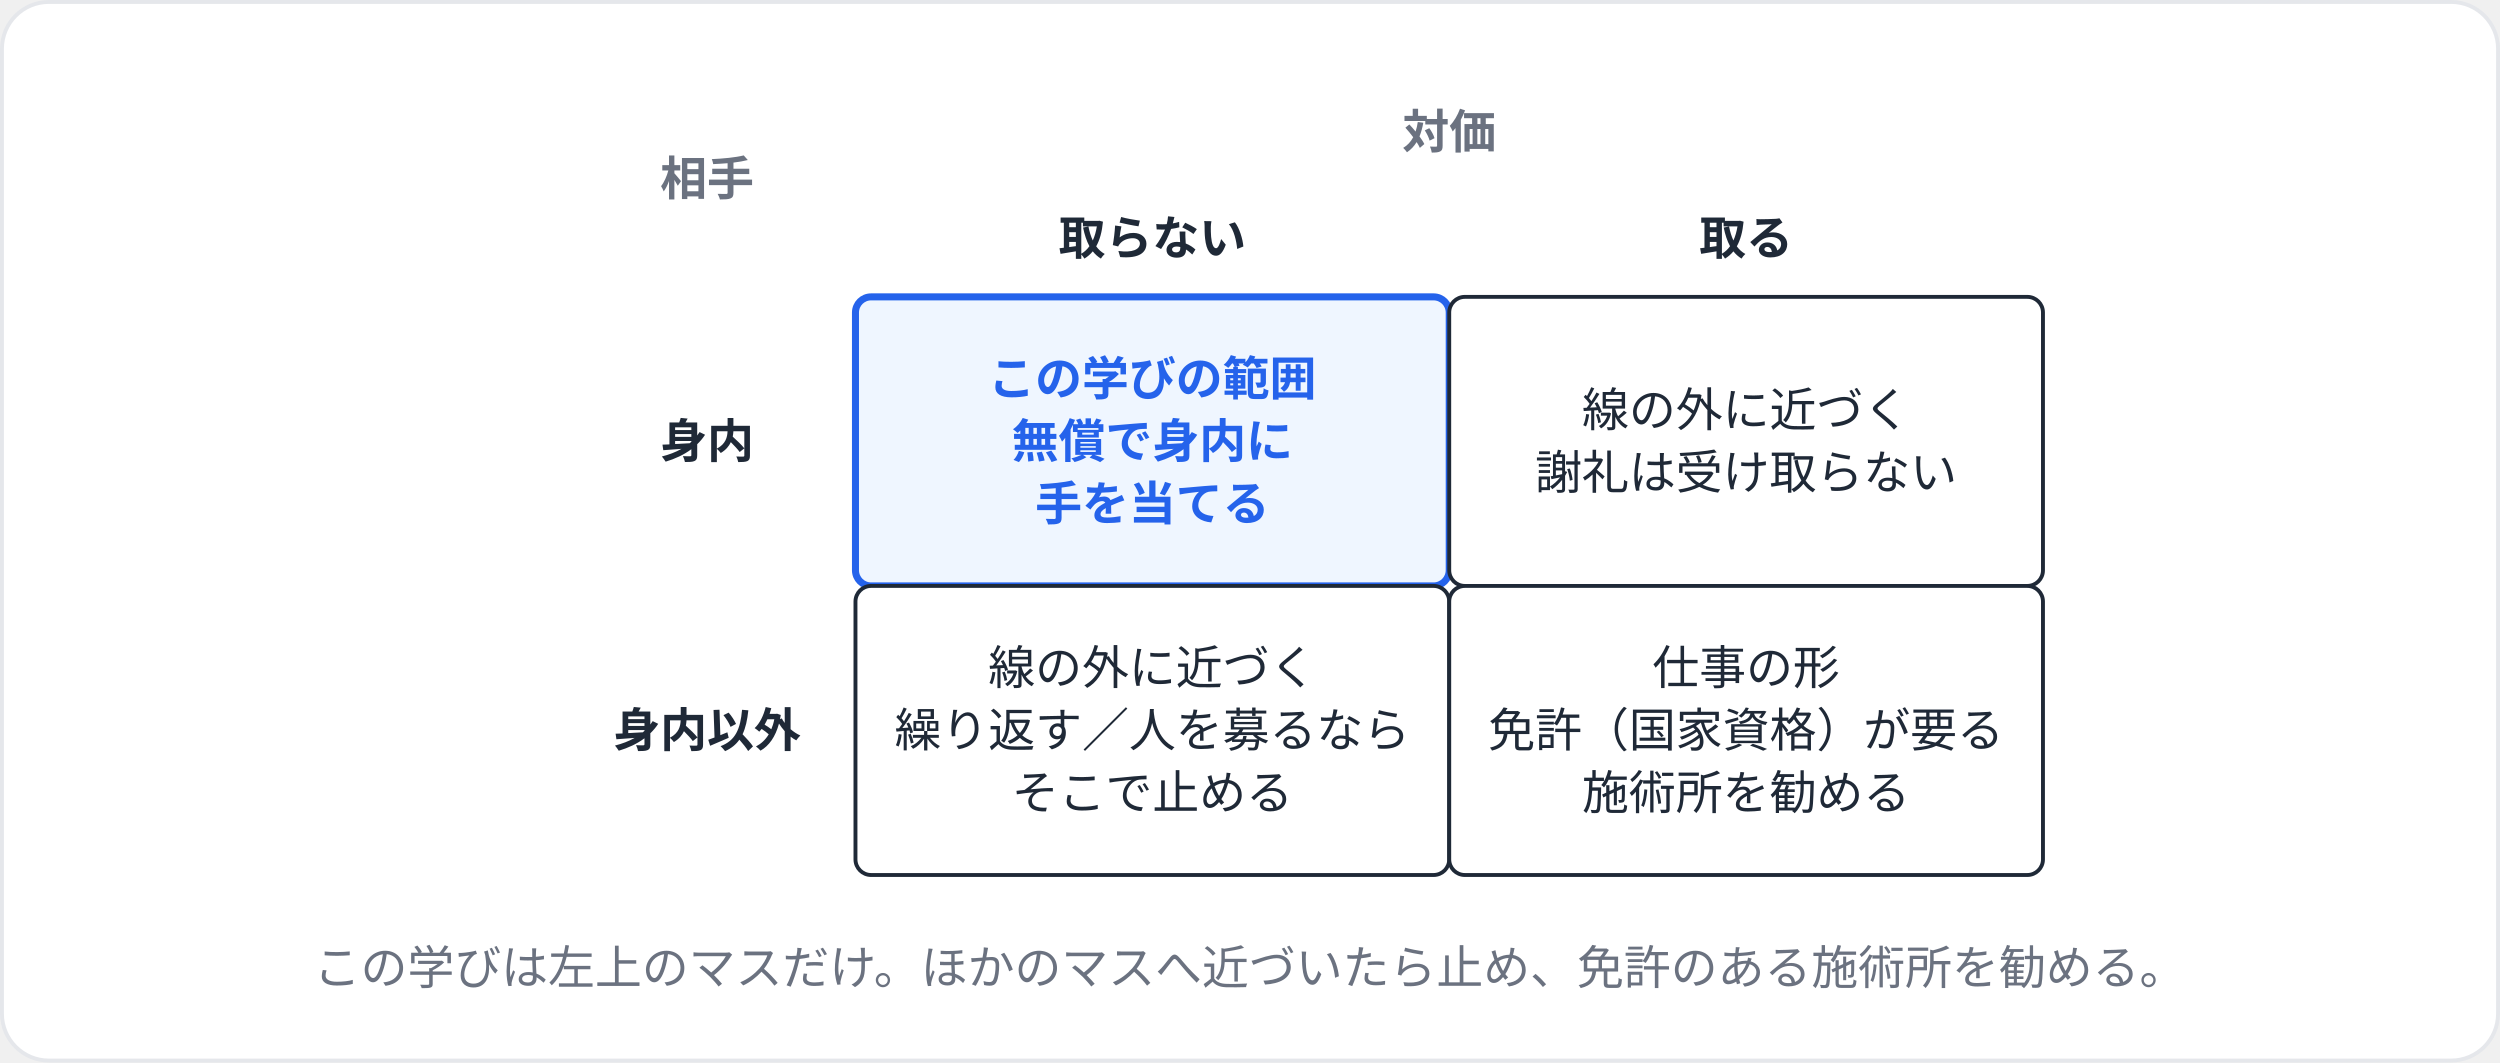
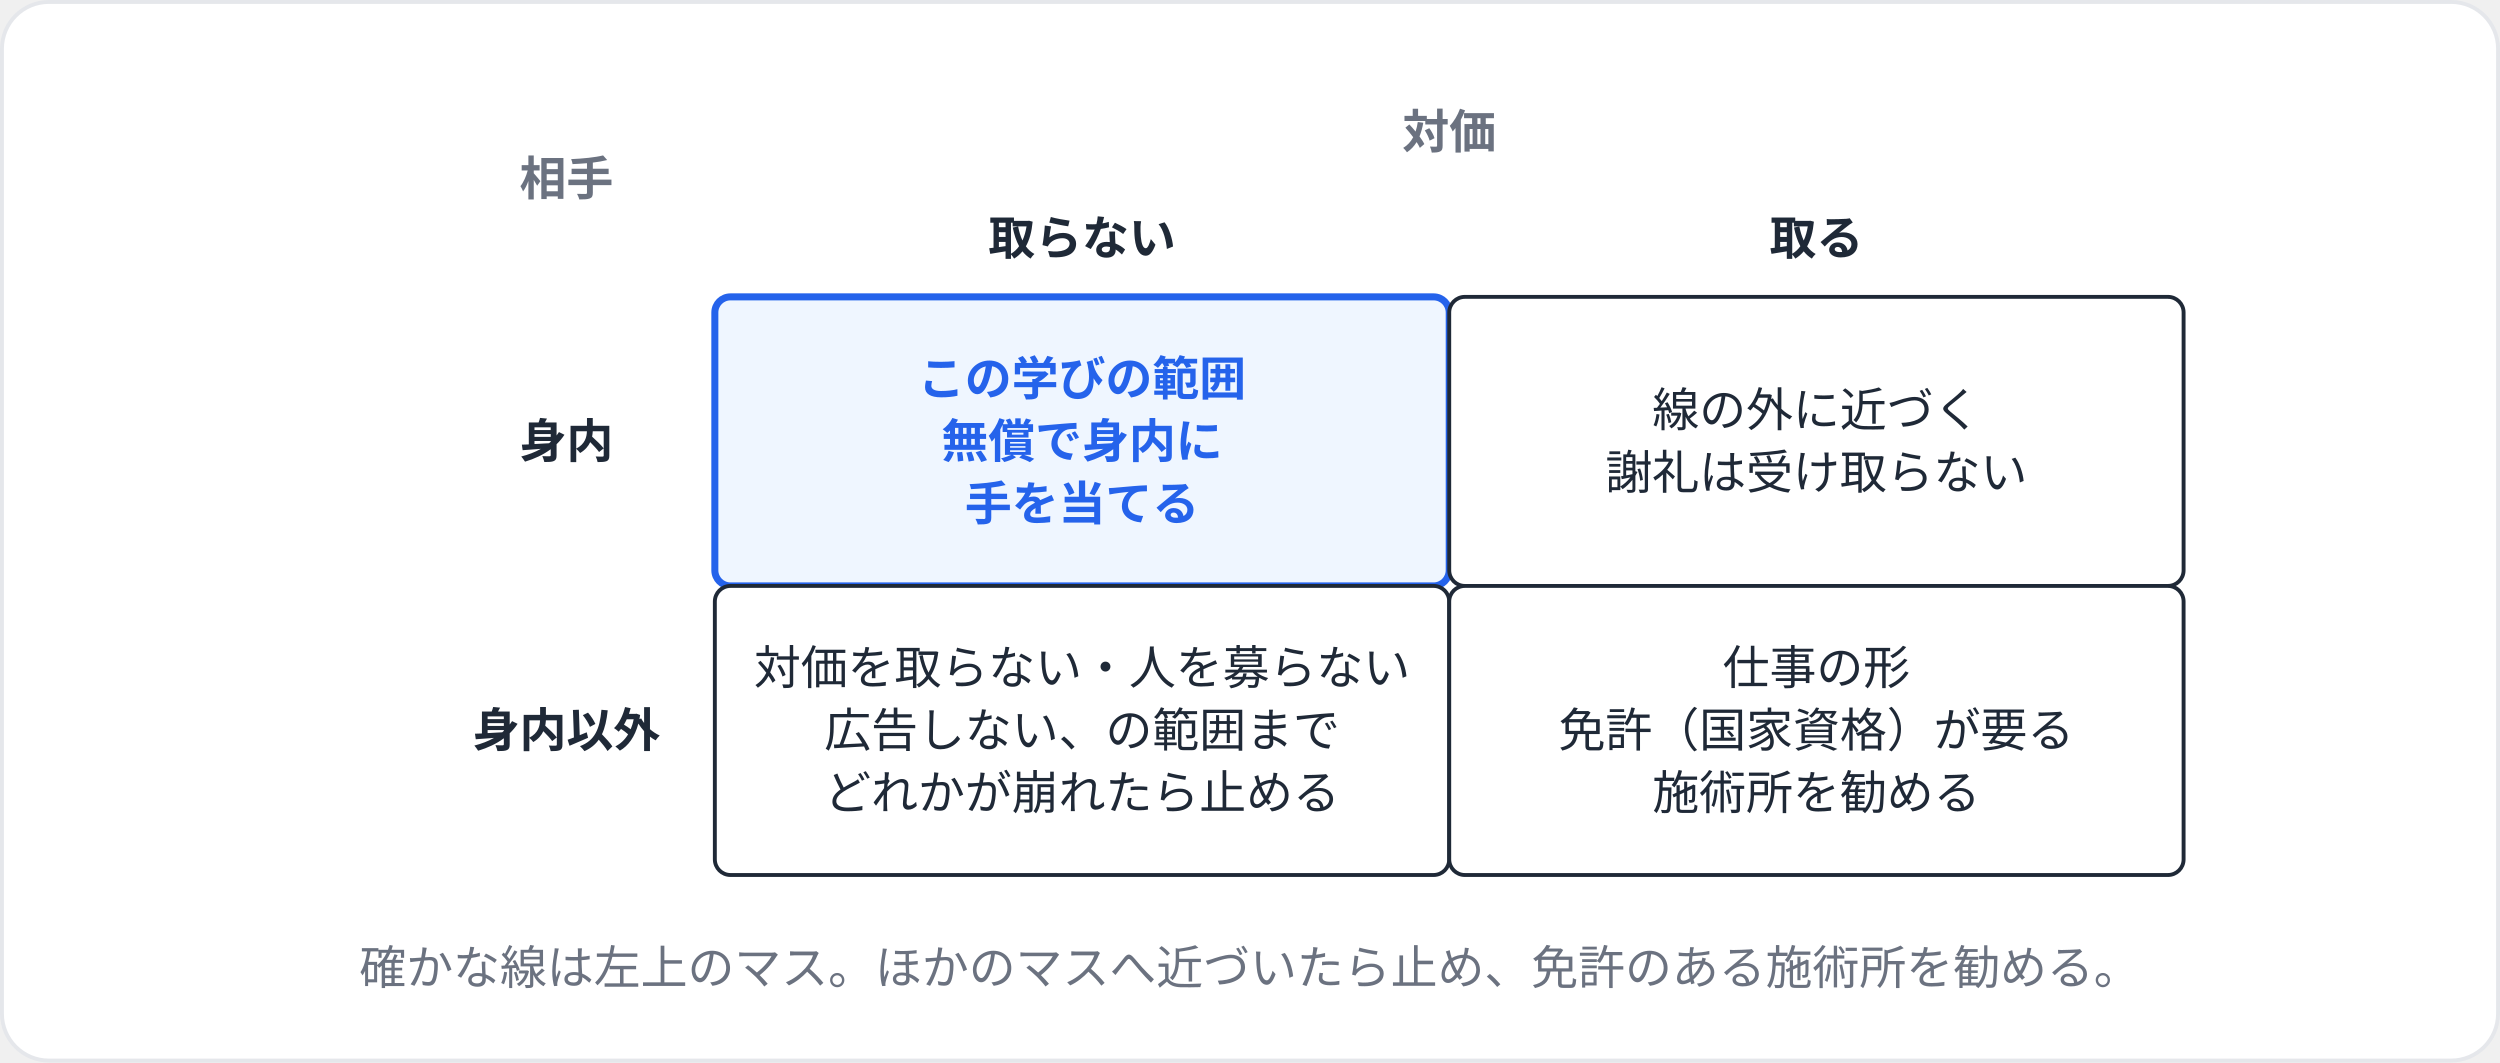
<svg xmlns="http://www.w3.org/2000/svg" width="640" height="272" viewBox="0 0 640 272" role="img">
  <rect x="0.5" y="0.5" width="639" height="271" rx="12" fill="#ffffff" stroke="#e5e7eb" stroke-width="1" />
-   <g transform="translate(117 20)">
-     <text x="254" y="18" font-family="Hiragino Sans, Hiragino Kaku Gothic ProN, Noto Sans JP, Yu Gothic, Meiryo, sans-serif" font-size="12" fill="#6b7280" text-anchor="middle" font-weight="600">対価</text>
+   <g transform="translate(81 20)">
+     <text x="290" y="18" font-family="Hiragino Sans, Hiragino Kaku Gothic ProN, Noto Sans JP, Yu Gothic, Meiryo, sans-serif" font-size="12" fill="#6b7280" text-anchor="middle" font-weight="600">対価</text>
    <text x="64" y="30" font-family="Hiragino Sans, Hiragino Kaku Gothic ProN, Noto Sans JP, Yu Gothic, Meiryo, sans-serif" font-size="12" fill="#6b7280" text-anchor="middle" font-weight="600">相手</text>
-     <text x="178" y="45.2" font-family="Hiragino Sans, Hiragino Kaku Gothic ProN, Noto Sans JP, Yu Gothic, Meiryo, sans-serif" font-size="12" fill="#1f2937" text-anchor="middle" font-weight="600">取らない</text>
-     <text x="330" y="45.2" font-family="Hiragino Sans, Hiragino Kaku Gothic ProN, Noto Sans JP, Yu Gothic, Meiryo, sans-serif" font-size="12" fill="#1f2937" text-anchor="middle" font-weight="600">取る</text>
+     <text x="196" y="45.2" font-family="Hiragino Sans, Hiragino Kaku Gothic ProN, Noto Sans JP, Yu Gothic, Meiryo, sans-serif" font-size="12" fill="#1f2937" text-anchor="middle" font-weight="600">取らない</text>
+     <text x="384" y="45.2" font-family="Hiragino Sans, Hiragino Kaku Gothic ProN, Noto Sans JP, Yu Gothic, Meiryo, sans-serif" font-size="12" fill="#1f2937" text-anchor="middle" font-weight="600">取る</text>
    <text x="64" y="97.2" font-family="Hiragino Sans, Hiragino Kaku Gothic ProN, Noto Sans JP, Yu Gothic, Meiryo, sans-serif" font-size="12" fill="#1f2937" text-anchor="middle" font-weight="600">身内</text>
    <text x="64" y="171.2" font-family="Hiragino Sans, Hiragino Kaku Gothic ProN, Noto Sans JP, Yu Gothic, Meiryo, sans-serif" font-size="12" fill="#1f2937" text-anchor="middle" font-weight="600">身内以外</text>
-     <rect x="102" y="56" width="152" height="74" rx="4" fill="#eff6ff" stroke="#2563eb" stroke-width="1.8" />
-     <text x="178" y="81.2" font-family="Hiragino Sans, Hiragino Kaku Gothic ProN, Noto Sans JP, Yu Gothic, Meiryo, sans-serif" font-size="12" fill="#2563eb" text-anchor="middle" font-weight="600">この学びの範囲</text>
-     <text x="178" y="97.2" font-family="Hiragino Sans, Hiragino Kaku Gothic ProN, Noto Sans JP, Yu Gothic, Meiryo, sans-serif" font-size="12" fill="#2563eb" text-anchor="middle" font-weight="600">無償で身内に</text>
-     <text x="178" y="113.2" font-family="Hiragino Sans, Hiragino Kaku Gothic ProN, Noto Sans JP, Yu Gothic, Meiryo, sans-serif" font-size="12" fill="#2563eb" text-anchor="middle" font-weight="600">手を当てる</text>
-     <rect x="254" y="56" width="152" height="74" rx="4" fill="#ffffff" stroke="#1f2937" stroke-width="1" />
-     <text x="330" y="89.2" font-family="Hiragino Sans, Hiragino Kaku Gothic ProN, Noto Sans JP, Yu Gothic, Meiryo, sans-serif" font-size="12" fill="#1f2937" text-anchor="middle">線の外に近づく</text>
-     <text x="330" y="105.2" font-family="Hiragino Sans, Hiragino Kaku Gothic ProN, Noto Sans JP, Yu Gothic, Meiryo, sans-serif" font-size="12" fill="#1f2937" text-anchor="middle">謝礼は受け取らない</text>
-     <rect x="102" y="130" width="152" height="74" rx="4" fill="#ffffff" stroke="#1f2937" stroke-width="1" />
-     <text x="178" y="155.2" font-family="Hiragino Sans, Hiragino Kaku Gothic ProN, Noto Sans JP, Yu Gothic, Meiryo, sans-serif" font-size="12" fill="#1f2937" text-anchor="middle">線の外に近づく</text>
-     <text x="178" y="171.2" font-family="Hiragino Sans, Hiragino Kaku Gothic ProN, Noto Sans JP, Yu Gothic, Meiryo, sans-serif" font-size="12" fill="#1f2937" text-anchor="middle">繰り返す／人を募るなら</text>
-     <text x="178" y="187.2" font-family="Hiragino Sans, Hiragino Kaku Gothic ProN, Noto Sans JP, Yu Gothic, Meiryo, sans-serif" font-size="12" fill="#1f2937" text-anchor="middle">そこで止める</text>
-     <rect x="254" y="130" width="152" height="74" rx="4" fill="#ffffff" stroke="#1f2937" stroke-width="1" />
-     <text x="330" y="155.2" font-family="Hiragino Sans, Hiragino Kaku Gothic ProN, Noto Sans JP, Yu Gothic, Meiryo, sans-serif" font-size="12" fill="#1f2937" text-anchor="middle">仕事の形</text>
-     <text x="330" y="171.2" font-family="Hiragino Sans, Hiragino Kaku Gothic ProN, Noto Sans JP, Yu Gothic, Meiryo, sans-serif" font-size="12" fill="#1f2937" text-anchor="middle">免許（国家資格）が要る</text>
-     <text x="330" y="187.2" font-family="Hiragino Sans, Hiragino Kaku Gothic ProN, Noto Sans JP, Yu Gothic, Meiryo, sans-serif" font-size="12" fill="#1f2937" text-anchor="middle">施術所を勧める</text>
+     <rect x="102" y="56" width="188" height="74" rx="4" fill="#eff6ff" stroke="#2563eb" stroke-width="1.8" />
+     <text x="196" y="81.2" font-family="Hiragino Sans, Hiragino Kaku Gothic ProN, Noto Sans JP, Yu Gothic, Meiryo, sans-serif" font-size="12" fill="#2563eb" text-anchor="middle" font-weight="600">この学びの範囲</text>
+     <text x="196" y="97.2" font-family="Hiragino Sans, Hiragino Kaku Gothic ProN, Noto Sans JP, Yu Gothic, Meiryo, sans-serif" font-size="12" fill="#2563eb" text-anchor="middle" font-weight="600">無償で身内に</text>
+     <text x="196" y="113.2" font-family="Hiragino Sans, Hiragino Kaku Gothic ProN, Noto Sans JP, Yu Gothic, Meiryo, sans-serif" font-size="12" fill="#2563eb" text-anchor="middle" font-weight="600">手を当てる</text>
+     <rect x="290" y="56" width="188" height="74" rx="4" fill="#ffffff" stroke="#1f2937" stroke-width="1" />
+     <text x="384" y="89.2" font-family="Hiragino Sans, Hiragino Kaku Gothic ProN, Noto Sans JP, Yu Gothic, Meiryo, sans-serif" font-size="12" fill="#1f2937" text-anchor="middle">線の外に近づく</text>
+     <text x="384" y="105.2" font-family="Hiragino Sans, Hiragino Kaku Gothic ProN, Noto Sans JP, Yu Gothic, Meiryo, sans-serif" font-size="12" fill="#1f2937" text-anchor="middle">謝礼は受け取らない</text>
+     <rect x="102" y="130" width="188" height="74" rx="4" fill="#ffffff" stroke="#1f2937" stroke-width="1" />
+     <text x="196" y="155.2" font-family="Hiragino Sans, Hiragino Kaku Gothic ProN, Noto Sans JP, Yu Gothic, Meiryo, sans-serif" font-size="12" fill="#1f2937" text-anchor="middle">対価を取らない・人を募らない</text>
+     <text x="196" y="171.2" font-family="Hiragino Sans, Hiragino Kaku Gothic ProN, Noto Sans JP, Yu Gothic, Meiryo, sans-serif" font-size="12" fill="#1f2937" text-anchor="middle">広告しない、の範囲まで</text>
+     <text x="196" y="187.2" font-family="Hiragino Sans, Hiragino Kaku Gothic ProN, Noto Sans JP, Yu Gothic, Meiryo, sans-serif" font-size="12" fill="#1f2937" text-anchor="middle">どれかが崩れたら止める</text>
+     <rect x="290" y="130" width="188" height="74" rx="4" fill="#ffffff" stroke="#1f2937" stroke-width="1" />
+     <text x="384" y="155.2" font-family="Hiragino Sans, Hiragino Kaku Gothic ProN, Noto Sans JP, Yu Gothic, Meiryo, sans-serif" font-size="12" fill="#1f2937" text-anchor="middle">仕事の形</text>
+     <text x="384" y="171.2" font-family="Hiragino Sans, Hiragino Kaku Gothic ProN, Noto Sans JP, Yu Gothic, Meiryo, sans-serif" font-size="12" fill="#1f2937" text-anchor="middle">免許（国家資格）が要る</text>
+     <text x="384" y="187.2" font-family="Hiragino Sans, Hiragino Kaku Gothic ProN, Noto Sans JP, Yu Gothic, Meiryo, sans-serif" font-size="12" fill="#1f2937" text-anchor="middle">施術所を勧める</text>
  </g>
-   <text x="320" y="252" font-family="Hiragino Sans, Hiragino Kaku Gothic ProN, Noto Sans JP, Yu Gothic, Meiryo, sans-serif" font-size="12" fill="#6b7280" text-anchor="middle">この学びは左上のマスだけ。ほかのマスへ近づいたら止め、免許のある施術所を勧める。</text>
+   <text x="320" y="252" font-family="Hiragino Sans, Hiragino Kaku Gothic ProN, Noto Sans JP, Yu Gothic, Meiryo, sans-serif" font-size="12" fill="#6b7280" text-anchor="middle">確かな線は左上のマス。ほかのマスへ近づいたら止め、免許のある施術所を勧める。</text>
</svg>
